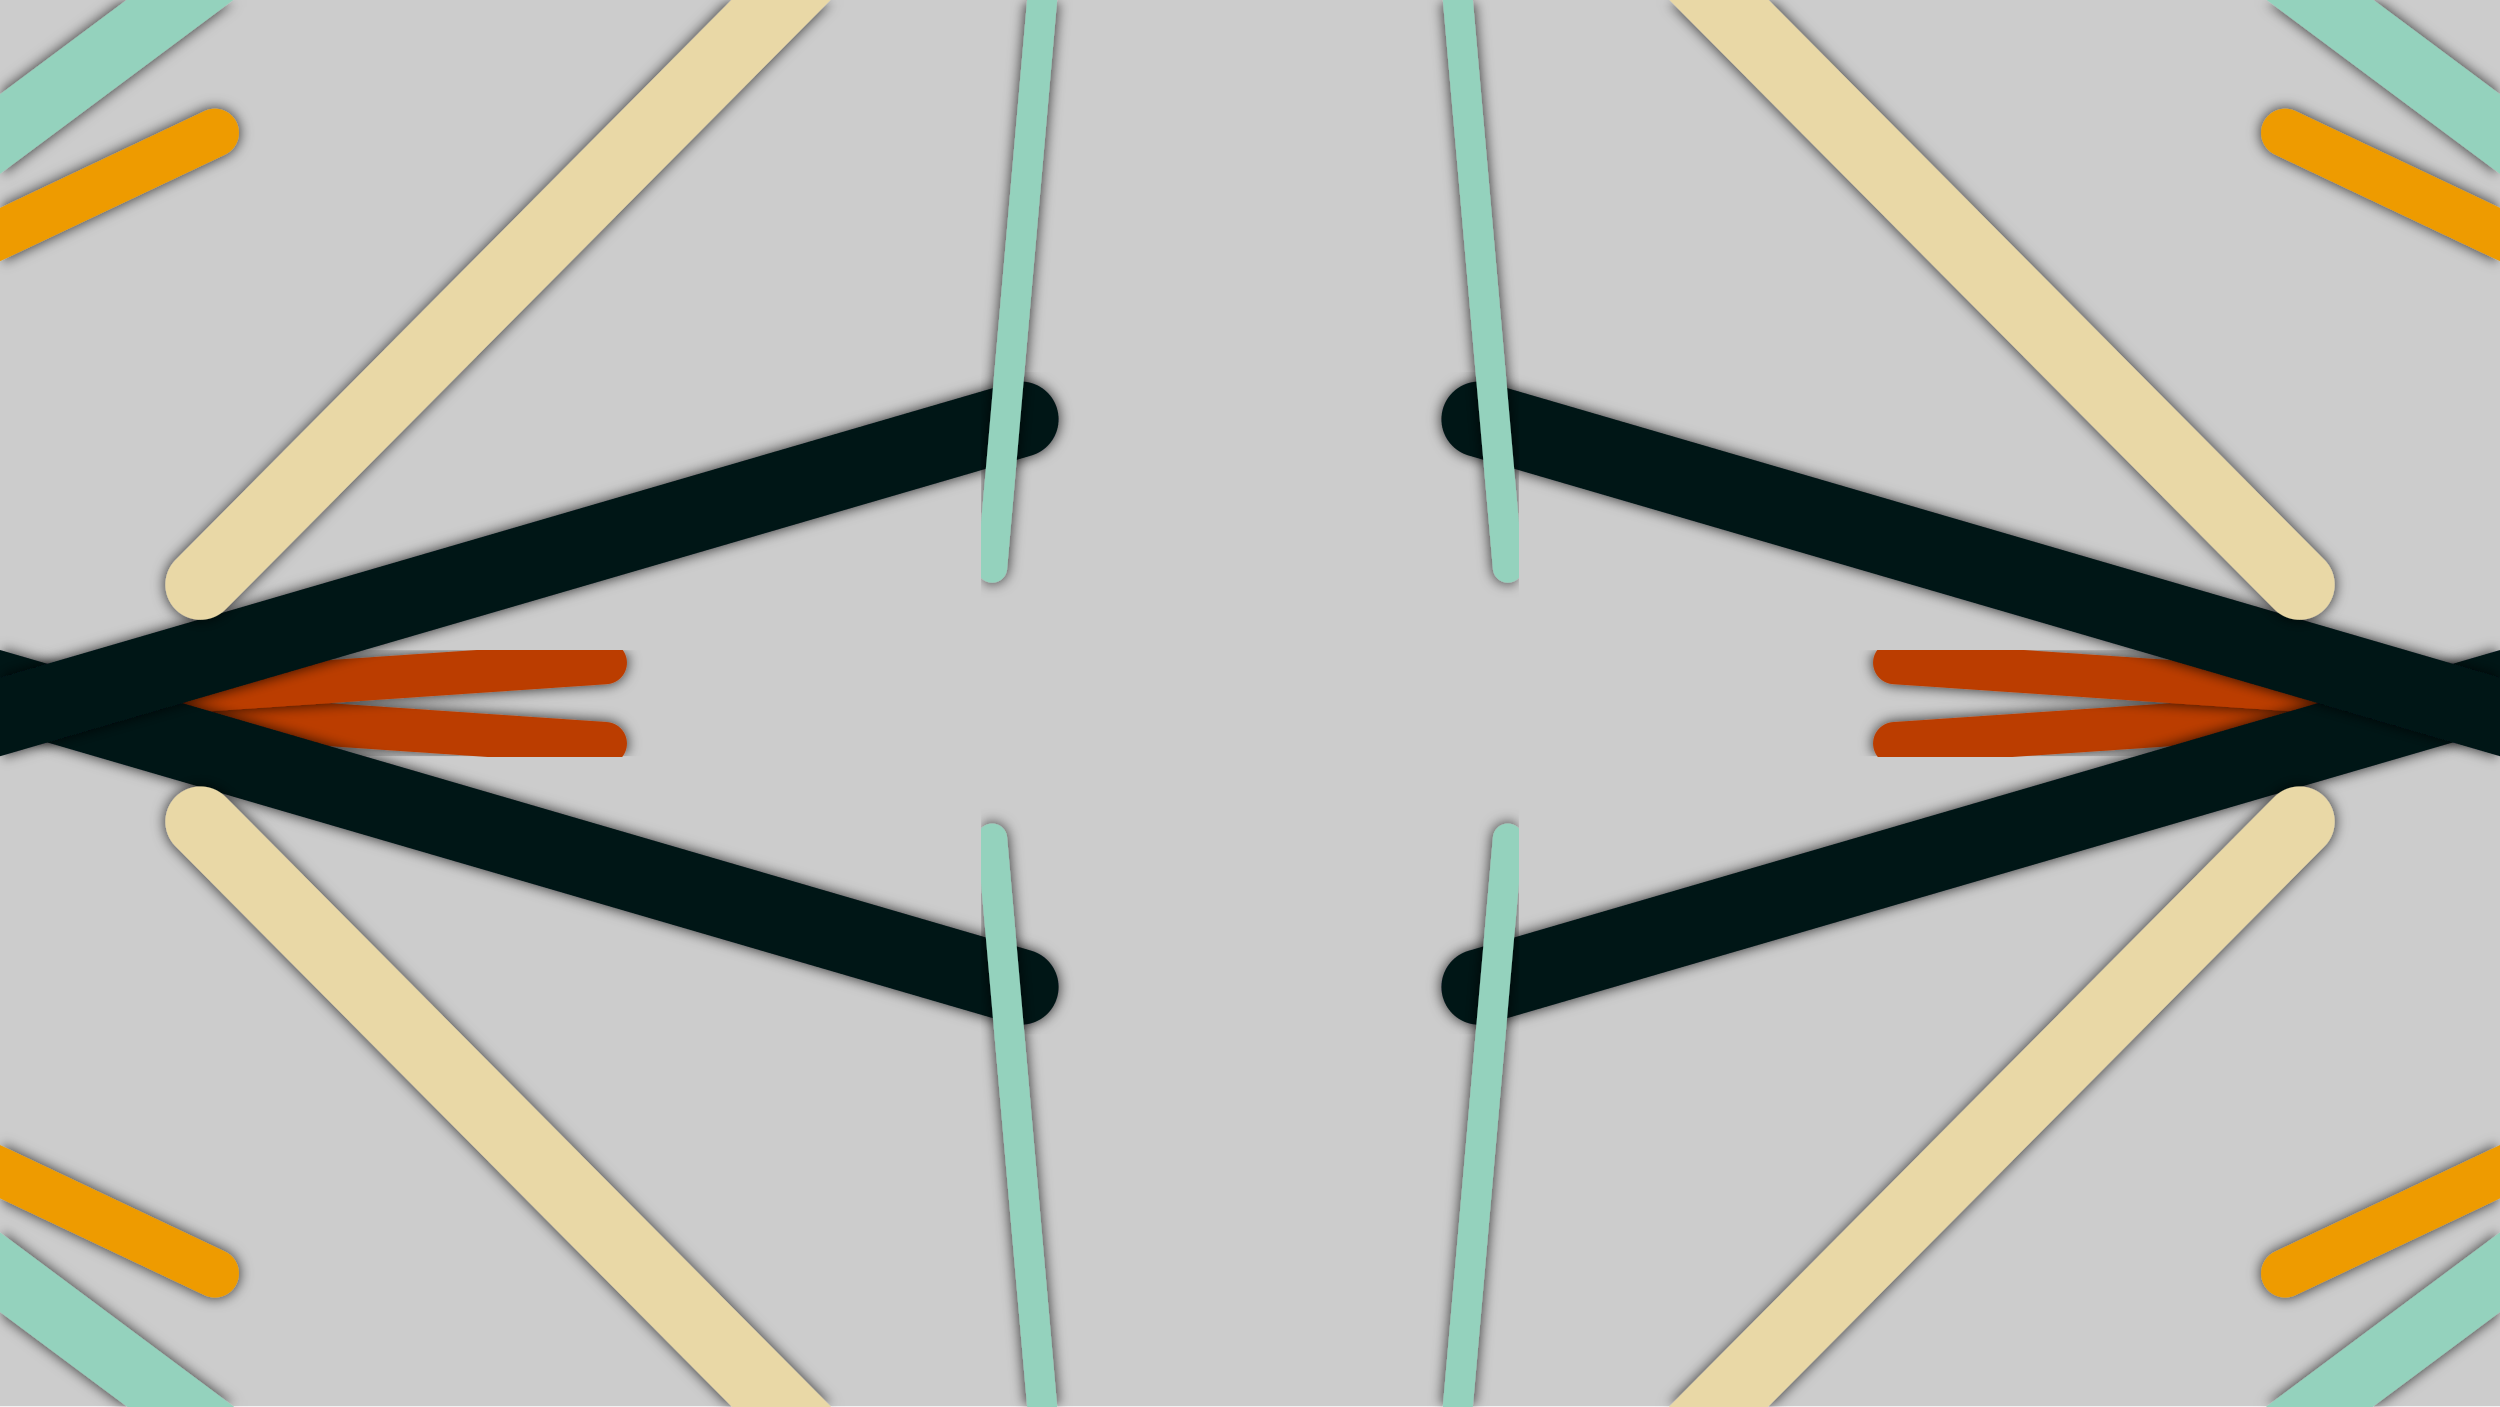
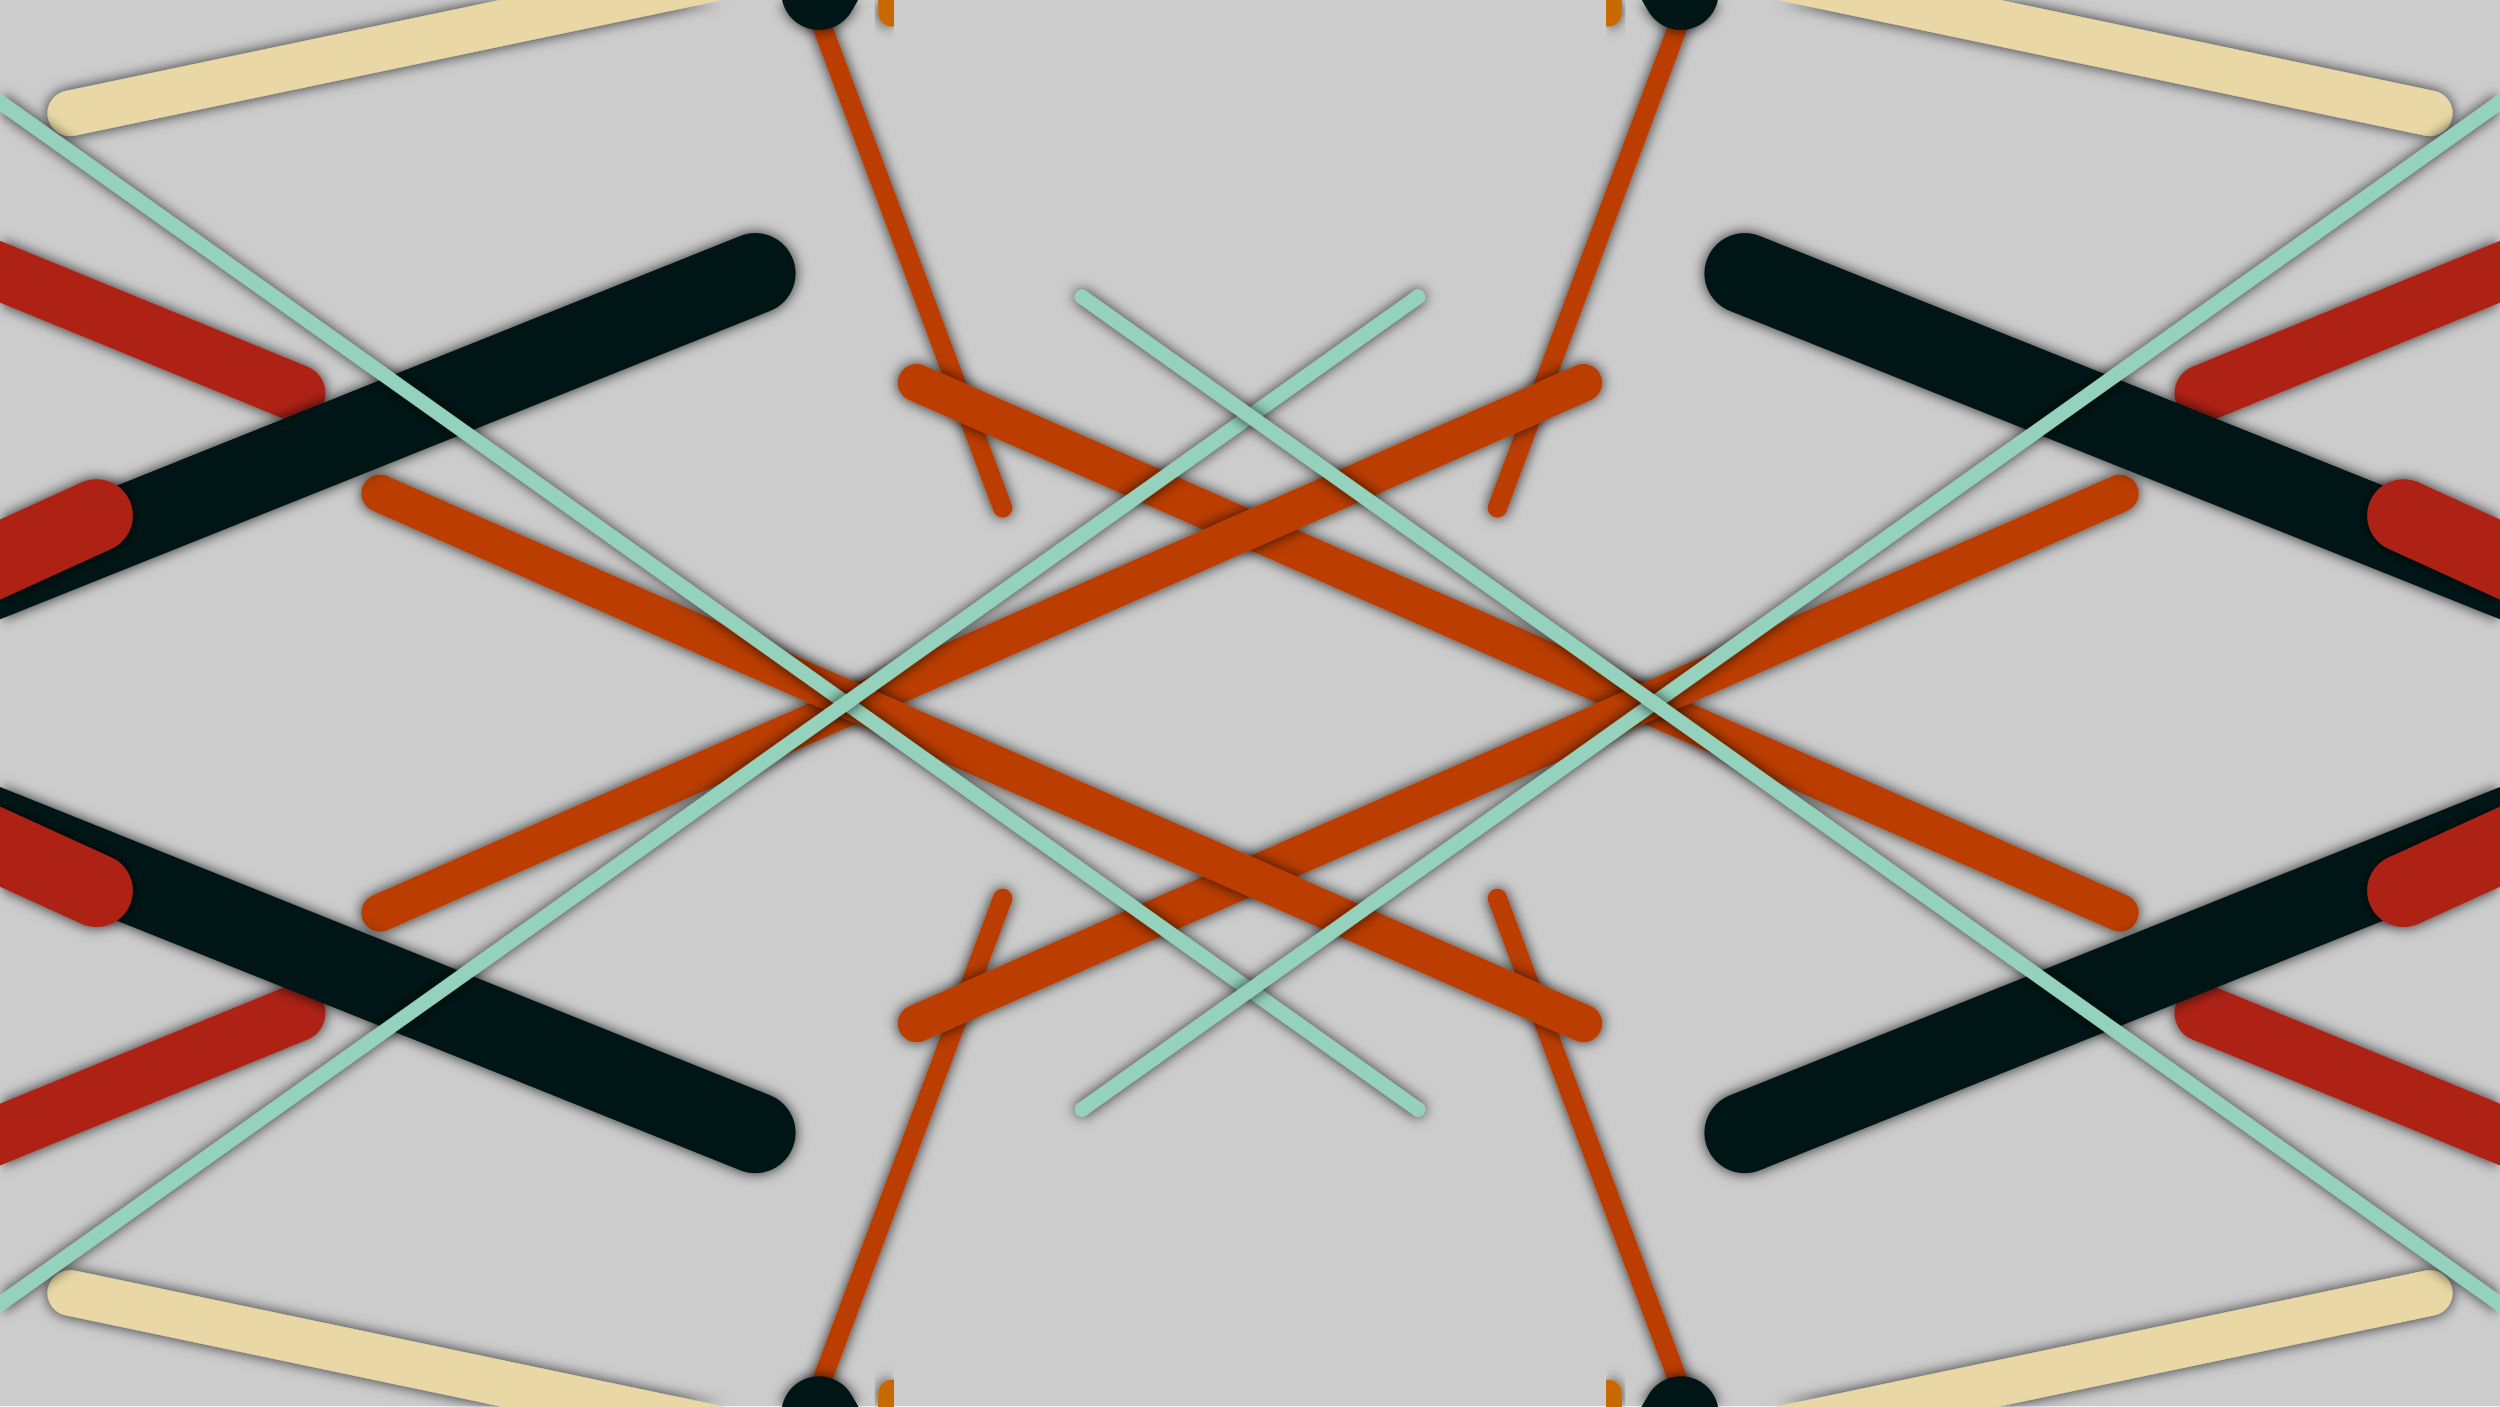
<svg xmlns="http://www.w3.org/2000/svg" viewBox="0 0 1920 1080" stroke="black" stroke-width="4">
  <filter id="shadow" color-interpolation-filters="sRGB">
    <feDropShadow dx="2" dy="2" stdDeviation="2" flood-opacity="0.4" />
  </filter>
  <filter id="shadow2" color-interpolation-filters="sRGB">
    <feDropShadow dx="0" dy="0" stdDeviation="5.5" flood-opacity=".8" />
  </filter>
  <filter id="shadow3" color-interpolation-filters="sRGB">
    <feDropShadow dx="10" dy="10" stdDeviation="0" flood-color="teal" flood-opacity="0.5" />
  </filter>
  <g>
    <rect x="0" y="0" width="100%" height="100%" fill="#ccc" stroke-width="8" stroke="none" />
  </g>
-   <line x1="-291" y1="-1072" x2="-447" y2="60" stroke="#e9d8a6" stroke-width="42" stroke-linecap="round" filter="url(#shadow2)">
-     <animateTransform attributeName="transform" attributeType="XML" type="rotate" from="0 60 70" to="360 60 70" dur="10s" repeatCount="indefinite" />
-   </line>
-   <g transform="translate(960.0, 0) scale(-1, 1) translate(-960.0, 0) rotate(180, 960.0, 540.0)">
-     <line x1="-291" y1="-1072" x2="-447" y2="60" stroke="#e9d8a6" stroke-width="42" stroke-linecap="round" filter="url(#shadow2)">
-       <animateTransform attributeName="transform" attributeType="XML" type="rotate" from="0 60 70" to="360 60 70" dur="10s" repeatCount="indefinite" />
-     </line>
-   </g>
-   <g transform="translate(960.0, 0) scale(-1, 1) translate(-960.0, 0) ">
-     <line x1="-291" y1="-1072" x2="-447" y2="60" stroke="#e9d8a6" stroke-width="42" stroke-linecap="round" filter="url(#shadow2)">
-       <animateTransform attributeName="transform" attributeType="XML" type="rotate" from="0 60 70" to="360 60 70" dur="10s" repeatCount="indefinite" />
-     </line>
-     <g transform="translate(960.0, 0) scale(-1, 1) translate(-960.0, 0) rotate(180, 960.0, 540.0)">
-       <line x1="-291" y1="-1072" x2="-447" y2="60" stroke="#e9d8a6" stroke-width="42" stroke-linecap="round" filter="url(#shadow2)">
-         <animateTransform attributeName="transform" attributeType="XML" type="rotate" from="0 60 70" to="360 60 70" dur="10s" repeatCount="indefinite" />
-       </line>
-     </g>
-   </g>
-   <line x1="-1572" y1="-465" x2="-187" y2="206" stroke="#005f73" stroke-width="64" stroke-linecap="round" filter="url(#shadow2)">
-     <animateTransform attributeName="transform" attributeType="XML" type="rotate" from="0 60 70" to="360 60 70" dur="10s" repeatCount="indefinite" />
-   </line>
-   <g transform="translate(960.0, 0) scale(-1, 1) translate(-960.0, 0) rotate(180, 960.0, 540.0)">
-     <line x1="-1572" y1="-465" x2="-187" y2="206" stroke="#005f73" stroke-width="64" stroke-linecap="round" filter="url(#shadow2)">
-       <animateTransform attributeName="transform" attributeType="XML" type="rotate" from="0 60 70" to="360 60 70" dur="10s" repeatCount="indefinite" />
-     </line>
-   </g>
-   <g transform="translate(960.0, 0) scale(-1, 1) translate(-960.0, 0) ">
-     <line x1="-1572" y1="-465" x2="-187" y2="206" stroke="#005f73" stroke-width="64" stroke-linecap="round" filter="url(#shadow2)">
-       <animateTransform attributeName="transform" attributeType="XML" type="rotate" from="0 60 70" to="360 60 70" dur="10s" repeatCount="indefinite" />
-     </line>
-     <g transform="translate(960.0, 0) scale(-1, 1) translate(-960.0, 0) rotate(180, 960.0, 540.0)">
-       <line x1="-1572" y1="-465" x2="-187" y2="206" stroke="#005f73" stroke-width="64" stroke-linecap="round" filter="url(#shadow2)">
-         <animateTransform attributeName="transform" attributeType="XML" type="rotate" from="0 60 70" to="360 60 70" dur="10s" repeatCount="indefinite" />
-       </line>
-     </g>
-   </g>
-   <line x1="-959" y1="474" x2="465" y2="571" stroke="#bb3e03" stroke-width="33" stroke-linecap="round" filter="url(#shadow2)">
-     <animateTransform attributeName="transform" attributeType="XML" type="rotate" from="0 60 70" to="360 60 70" dur="10s" repeatCount="indefinite" />
-   </line>
-   <g transform="translate(960.0, 0) scale(-1, 1) translate(-960.0, 0) rotate(180, 960.0, 540.0)">
-     <line x1="-959" y1="474" x2="465" y2="571" stroke="#bb3e03" stroke-width="33" stroke-linecap="round" filter="url(#shadow2)">
-       <animateTransform attributeName="transform" attributeType="XML" type="rotate" from="0 60 70" to="360 60 70" dur="10s" repeatCount="indefinite" />
-     </line>
-   </g>
-   <g transform="translate(960.0, 0) scale(-1, 1) translate(-960.0, 0) ">
-     <line x1="-959" y1="474" x2="465" y2="571" stroke="#bb3e03" stroke-width="33" stroke-linecap="round" filter="url(#shadow2)">
-       <animateTransform attributeName="transform" attributeType="XML" type="rotate" from="0 60 70" to="360 60 70" dur="10s" repeatCount="indefinite" />
-     </line>
-     <g transform="translate(960.0, 0) scale(-1, 1) translate(-960.0, 0) rotate(180, 960.0, 540.0)">
-       <line x1="-959" y1="474" x2="465" y2="571" stroke="#bb3e03" stroke-width="33" stroke-linecap="round" filter="url(#shadow2)">
-         <animateTransform attributeName="transform" attributeType="XML" type="rotate" from="0 60 70" to="360 60 70" dur="10s" repeatCount="indefinite" />
-       </line>
-     </g>
-   </g>
-   <line x1="784" y1="758" x2="-461" y2="395" stroke="#001219" stroke-width="58" stroke-linecap="round" filter="url(#shadow2)">
-     <animateTransform attributeName="transform" attributeType="XML" type="rotate" from="0 60 70" to="360 60 70" dur="10s" repeatCount="indefinite" />
-   </line>
-   <g transform="translate(960.0, 0) scale(-1, 1) translate(-960.0, 0) rotate(180, 960.0, 540.0)">
-     <line x1="784" y1="758" x2="-461" y2="395" stroke="#001219" stroke-width="58" stroke-linecap="round" filter="url(#shadow2)">
-       <animateTransform attributeName="transform" attributeType="XML" type="rotate" from="0 60 70" to="360 60 70" dur="10s" repeatCount="indefinite" />
-     </line>
-   </g>
-   <g transform="translate(960.0, 0) scale(-1, 1) translate(-960.0, 0) ">
-     <line x1="784" y1="758" x2="-461" y2="395" stroke="#001219" stroke-width="58" stroke-linecap="round" filter="url(#shadow2)">
-       <animateTransform attributeName="transform" attributeType="XML" type="rotate" from="0 60 70" to="360 60 70" dur="10s" repeatCount="indefinite" />
-     </line>
-     <g transform="translate(960.0, 0) scale(-1, 1) translate(-960.0, 0) rotate(180, 960.0, 540.0)">
-       <line x1="784" y1="758" x2="-461" y2="395" stroke="#001219" stroke-width="58" stroke-linecap="round" filter="url(#shadow2)">
-         <animateTransform attributeName="transform" attributeType="XML" type="rotate" from="0 60 70" to="360 60 70" dur="10s" repeatCount="indefinite" />
-       </line>
-     </g>
-   </g>
-   <line x1="165" y1="978" x2="-895" y2="476" stroke="#ee9b00" stroke-width="37" stroke-linecap="round" filter="url(#shadow2)">
-     <animateTransform attributeName="transform" attributeType="XML" type="rotate" from="0 60 70" to="360 60 70" dur="10s" repeatCount="indefinite" />
-   </line>
-   <g transform="translate(960.0, 0) scale(-1, 1) translate(-960.0, 0) rotate(180, 960.0, 540.0)">
-     <line x1="165" y1="978" x2="-895" y2="476" stroke="#ee9b00" stroke-width="37" stroke-linecap="round" filter="url(#shadow2)">
-       <animateTransform attributeName="transform" attributeType="XML" type="rotate" from="0 60 70" to="360 60 70" dur="10s" repeatCount="indefinite" />
-     </line>
-   </g>
-   <g transform="translate(960.0, 0) scale(-1, 1) translate(-960.0, 0) ">
-     <line x1="165" y1="978" x2="-895" y2="476" stroke="#ee9b00" stroke-width="37" stroke-linecap="round" filter="url(#shadow2)">
-       <animateTransform attributeName="transform" attributeType="XML" type="rotate" from="0 60 70" to="360 60 70" dur="10s" repeatCount="indefinite" />
-     </line>
-     <g transform="translate(960.0, 0) scale(-1, 1) translate(-960.0, 0) rotate(180, 960.0, 540.0)">
-       <line x1="165" y1="978" x2="-895" y2="476" stroke="#ee9b00" stroke-width="37" stroke-linecap="round" filter="url(#shadow2)">
-         <animateTransform attributeName="transform" attributeType="XML" type="rotate" from="0 60 70" to="360 60 70" dur="10s" repeatCount="indefinite" />
-       </line>
-     </g>
-   </g>
-   <line x1="-1225" y1="-634" x2="177" y2="-664" stroke="#e9d8a6" stroke-width="11" stroke-linecap="round" filter="url(#shadow2)">
-     <animateTransform attributeName="transform" attributeType="XML" type="rotate" from="0 60 70" to="360 60 70" dur="10s" repeatCount="indefinite" />
-   </line>
-   <g transform="translate(960.0, 0) scale(-1, 1) translate(-960.0, 0) rotate(180, 960.0, 540.0)">
-     <line x1="-1225" y1="-634" x2="177" y2="-664" stroke="#e9d8a6" stroke-width="11" stroke-linecap="round" filter="url(#shadow2)">
-       <animateTransform attributeName="transform" attributeType="XML" type="rotate" from="0 60 70" to="360 60 70" dur="10s" repeatCount="indefinite" />
-     </line>
-   </g>
-   <g transform="translate(960.0, 0) scale(-1, 1) translate(-960.0, 0) ">
-     <line x1="-1225" y1="-634" x2="177" y2="-664" stroke="#e9d8a6" stroke-width="11" stroke-linecap="round" filter="url(#shadow2)">
-       <animateTransform attributeName="transform" attributeType="XML" type="rotate" from="0 60 70" to="360 60 70" dur="10s" repeatCount="indefinite" />
-     </line>
-     <g transform="translate(960.0, 0) scale(-1, 1) translate(-960.0, 0) rotate(180, 960.0, 540.0)">
-       <line x1="-1225" y1="-634" x2="177" y2="-664" stroke="#e9d8a6" stroke-width="11" stroke-linecap="round" filter="url(#shadow2)">
-         <animateTransform attributeName="transform" attributeType="XML" type="rotate" from="0 60 70" to="360 60 70" dur="10s" repeatCount="indefinite" />
-       </line>
-     </g>
-   </g>
-   <line x1="1307" y1="-59" x2="604" y2="-972" stroke="#e9d8a6" stroke-width="41" stroke-linecap="round" filter="url(#shadow2)">
-     <animateTransform attributeName="transform" attributeType="XML" type="rotate" from="0 60 70" to="360 60 70" dur="10s" repeatCount="indefinite" />
-   </line>
-   <g transform="translate(960.0, 0) scale(-1, 1) translate(-960.0, 0) rotate(180, 960.0, 540.0)">
-     <line x1="1307" y1="-59" x2="604" y2="-972" stroke="#e9d8a6" stroke-width="41" stroke-linecap="round" filter="url(#shadow2)">
-       <animateTransform attributeName="transform" attributeType="XML" type="rotate" from="0 60 70" to="360 60 70" dur="10s" repeatCount="indefinite" />
-     </line>
-   </g>
-   <g transform="translate(960.0, 0) scale(-1, 1) translate(-960.0, 0) ">
-     <line x1="1307" y1="-59" x2="604" y2="-972" stroke="#e9d8a6" stroke-width="41" stroke-linecap="round" filter="url(#shadow2)">
-       <animateTransform attributeName="transform" attributeType="XML" type="rotate" from="0 60 70" to="360 60 70" dur="10s" repeatCount="indefinite" />
-     </line>
-     <g transform="translate(960.0, 0) scale(-1, 1) translate(-960.0, 0) rotate(180, 960.0, 540.0)">
-       <line x1="1307" y1="-59" x2="604" y2="-972" stroke="#e9d8a6" stroke-width="41" stroke-linecap="round" filter="url(#shadow2)">
-         <animateTransform attributeName="transform" attributeType="XML" type="rotate" from="0 60 70" to="360 60 70" dur="10s" repeatCount="indefinite" />
-       </line>
-     </g>
-   </g>
-   <line x1="847" y1="-530" x2="762" y2="436" stroke="#94d2bd" stroke-width="23" stroke-linecap="round" filter="url(#shadow2)">
-     <animateTransform attributeName="transform" attributeType="XML" type="rotate" from="0 60 70" to="360 60 70" dur="10s" repeatCount="indefinite" />
-   </line>
-   <g transform="translate(960.0, 0) scale(-1, 1) translate(-960.0, 0) rotate(180, 960.0, 540.0)">
-     <line x1="847" y1="-530" x2="762" y2="436" stroke="#94d2bd" stroke-width="23" stroke-linecap="round" filter="url(#shadow2)">
-       <animateTransform attributeName="transform" attributeType="XML" type="rotate" from="0 60 70" to="360 60 70" dur="10s" repeatCount="indefinite" />
-     </line>
-   </g>
-   <g transform="translate(960.0, 0) scale(-1, 1) translate(-960.0, 0) ">
-     <line x1="847" y1="-530" x2="762" y2="436" stroke="#94d2bd" stroke-width="23" stroke-linecap="round" filter="url(#shadow2)">
-       <animateTransform attributeName="transform" attributeType="XML" type="rotate" from="0 60 70" to="360 60 70" dur="10s" repeatCount="indefinite" />
-     </line>
-     <g transform="translate(960.0, 0) scale(-1, 1) translate(-960.0, 0) rotate(180, 960.0, 540.0)">
-       <line x1="847" y1="-530" x2="762" y2="436" stroke="#94d2bd" stroke-width="23" stroke-linecap="round" filter="url(#shadow2)">
-         <animateTransform attributeName="transform" attributeType="XML" type="rotate" from="0 60 70" to="360 60 70" dur="10s" repeatCount="indefinite" />
-       </line>
-     </g>
-   </g>
-   <line x1="189" y1="-1062" x2="270" y2="-436" stroke="#9b2226" stroke-width="53" stroke-linecap="round" filter="url(#shadow2)">
-     <animateTransform attributeName="transform" attributeType="XML" type="rotate" from="0 60 70" to="360 60 70" dur="10s" repeatCount="indefinite" />
-   </line>
-   <g transform="translate(960.0, 0) scale(-1, 1) translate(-960.0, 0) rotate(180, 960.0, 540.0)">
-     <line x1="189" y1="-1062" x2="270" y2="-436" stroke="#9b2226" stroke-width="53" stroke-linecap="round" filter="url(#shadow2)">
-       <animateTransform attributeName="transform" attributeType="XML" type="rotate" from="0 60 70" to="360 60 70" dur="10s" repeatCount="indefinite" />
-     </line>
-   </g>
-   <g transform="translate(960.0, 0) scale(-1, 1) translate(-960.0, 0) ">
-     <line x1="189" y1="-1062" x2="270" y2="-436" stroke="#9b2226" stroke-width="53" stroke-linecap="round" filter="url(#shadow2)">
-       <animateTransform attributeName="transform" attributeType="XML" type="rotate" from="0 60 70" to="360 60 70" dur="10s" repeatCount="indefinite" />
-     </line>
-     <g transform="translate(960.0, 0) scale(-1, 1) translate(-960.0, 0) rotate(180, 960.0, 540.0)">
-       <line x1="189" y1="-1062" x2="270" y2="-436" stroke="#9b2226" stroke-width="53" stroke-linecap="round" filter="url(#shadow2)">
-         <animateTransform attributeName="transform" attributeType="XML" type="rotate" from="0 60 70" to="360 60 70" dur="10s" repeatCount="indefinite" />
-       </line>
-     </g>
-   </g>
-   <line x1="-1804" y1="-525" x2="1858" y2="-1056" stroke="#bb3e03" stroke-width="37" stroke-linecap="round" filter="url(#shadow2)">
-     <animateTransform attributeName="transform" attributeType="XML" type="rotate" from="0 60 70" to="360 60 70" dur="10s" repeatCount="indefinite" />
-   </line>
-   <g transform="translate(960.0, 0) scale(-1, 1) translate(-960.0, 0) rotate(180, 960.0, 540.0)">
-     <line x1="-1804" y1="-525" x2="1858" y2="-1056" stroke="#bb3e03" stroke-width="37" stroke-linecap="round" filter="url(#shadow2)">
-       <animateTransform attributeName="transform" attributeType="XML" type="rotate" from="0 60 70" to="360 60 70" dur="10s" repeatCount="indefinite" />
-     </line>
-   </g>
-   <g transform="translate(960.0, 0) scale(-1, 1) translate(-960.0, 0) ">
-     <line x1="-1804" y1="-525" x2="1858" y2="-1056" stroke="#bb3e03" stroke-width="37" stroke-linecap="round" filter="url(#shadow2)">
-       <animateTransform attributeName="transform" attributeType="XML" type="rotate" from="0 60 70" to="360 60 70" dur="10s" repeatCount="indefinite" />
-     </line>
-     <g transform="translate(960.0, 0) scale(-1, 1) translate(-960.0, 0) rotate(180, 960.0, 540.0)">
-       <line x1="-1804" y1="-525" x2="1858" y2="-1056" stroke="#bb3e03" stroke-width="37" stroke-linecap="round" filter="url(#shadow2)">
-         <animateTransform attributeName="transform" attributeType="XML" type="rotate" from="0 60 70" to="360 60 70" dur="10s" repeatCount="indefinite" />
-       </line>
-     </g>
-   </g>
-   <line x1="-964" y1="206" x2="-1420" y2="-272" stroke="#94d2bd" stroke-width="31" stroke-linecap="round" filter="url(#shadow2)">
-     <animateTransform attributeName="transform" attributeType="XML" type="rotate" from="0 60 70" to="360 60 70" dur="10s" repeatCount="indefinite" />
-   </line>
-   <g transform="translate(960.0, 0) scale(-1, 1) translate(-960.0, 0) rotate(180, 960.0, 540.0)">
-     <line x1="-964" y1="206" x2="-1420" y2="-272" stroke="#94d2bd" stroke-width="31" stroke-linecap="round" filter="url(#shadow2)">
-       <animateTransform attributeName="transform" attributeType="XML" type="rotate" from="0 60 70" to="360 60 70" dur="10s" repeatCount="indefinite" />
-     </line>
-   </g>
-   <g transform="translate(960.0, 0) scale(-1, 1) translate(-960.0, 0) ">
-     <line x1="-964" y1="206" x2="-1420" y2="-272" stroke="#94d2bd" stroke-width="31" stroke-linecap="round" filter="url(#shadow2)">
-       <animateTransform attributeName="transform" attributeType="XML" type="rotate" from="0 60 70" to="360 60 70" dur="10s" repeatCount="indefinite" />
-     </line>
-     <g transform="translate(960.0, 0) scale(-1, 1) translate(-960.0, 0) rotate(180, 960.0, 540.0)">
-       <line x1="-964" y1="206" x2="-1420" y2="-272" stroke="#94d2bd" stroke-width="31" stroke-linecap="round" filter="url(#shadow2)">
-         <animateTransform attributeName="transform" attributeType="XML" type="rotate" from="0 60 70" to="360 60 70" dur="10s" repeatCount="indefinite" />
-       </line>
-     </g>
-   </g>
-   <line x1="1766" y1="449" x2="379" y2="-948" stroke="#e9d8a6" stroke-width="54" stroke-linecap="round" filter="url(#shadow2)">
-     <animateTransform attributeName="transform" attributeType="XML" type="rotate" from="0 60 70" to="360 60 70" dur="10s" repeatCount="indefinite" />
-   </line>
-   <g transform="translate(960.0, 0) scale(-1, 1) translate(-960.0, 0) rotate(180, 960.0, 540.0)">
-     <line x1="1766" y1="449" x2="379" y2="-948" stroke="#e9d8a6" stroke-width="54" stroke-linecap="round" filter="url(#shadow2)">
-       <animateTransform attributeName="transform" attributeType="XML" type="rotate" from="0 60 70" to="360 60 70" dur="10s" repeatCount="indefinite" />
-     </line>
-   </g>
-   <g transform="translate(960.0, 0) scale(-1, 1) translate(-960.0, 0) ">
-     <line x1="1766" y1="449" x2="379" y2="-948" stroke="#e9d8a6" stroke-width="54" stroke-linecap="round" filter="url(#shadow2)">
-       <animateTransform attributeName="transform" attributeType="XML" type="rotate" from="0 60 70" to="360 60 70" dur="10s" repeatCount="indefinite" />
-     </line>
-     <g transform="translate(960.0, 0) scale(-1, 1) translate(-960.0, 0) rotate(180, 960.0, 540.0)">
-       <line x1="1766" y1="449" x2="379" y2="-948" stroke="#e9d8a6" stroke-width="54" stroke-linecap="round" filter="url(#shadow2)">
-         <animateTransform attributeName="transform" attributeType="XML" type="rotate" from="0 60 70" to="360 60 70" dur="10s" repeatCount="indefinite" />
-       </line>
-     </g>
-   </g>
-   <line x1="-1479" y1="189" x2="-538" y2="-97" stroke="#9b2226" stroke-width="37" stroke-linecap="round" filter="url(#shadow2)">
-     <animateTransform attributeName="transform" attributeType="XML" type="rotate" from="0 60 70" to="360 60 70" dur="10s" repeatCount="indefinite" />
-   </line>
-   <g transform="translate(960.0, 0) scale(-1, 1) translate(-960.0, 0) rotate(180, 960.0, 540.0)">
-     <line x1="-1479" y1="189" x2="-538" y2="-97" stroke="#9b2226" stroke-width="37" stroke-linecap="round" filter="url(#shadow2)">
-       <animateTransform attributeName="transform" attributeType="XML" type="rotate" from="0 60 70" to="360 60 70" dur="10s" repeatCount="indefinite" />
-     </line>
-   </g>
-   <g transform="translate(960.0, 0) scale(-1, 1) translate(-960.0, 0) ">
-     <line x1="-1479" y1="189" x2="-538" y2="-97" stroke="#9b2226" stroke-width="37" stroke-linecap="round" filter="url(#shadow2)">
-       <animateTransform attributeName="transform" attributeType="XML" type="rotate" from="0 60 70" to="360 60 70" dur="10s" repeatCount="indefinite" />
-     </line>
-     <g transform="translate(960.0, 0) scale(-1, 1) translate(-960.0, 0) rotate(180, 960.0, 540.0)">
-       <line x1="-1479" y1="189" x2="-538" y2="-97" stroke="#9b2226" stroke-width="37" stroke-linecap="round" filter="url(#shadow2)">
-         <animateTransform attributeName="transform" attributeType="XML" type="rotate" from="0 60 70" to="360 60 70" dur="10s" repeatCount="indefinite" />
-       </line>
-     </g>
-   </g>
-   <line x1="-852" y1="738" x2="703" y2="-421" stroke="#94d2bd" stroke-width="49" stroke-linecap="round" filter="url(#shadow2)">
-     <animateTransform attributeName="transform" attributeType="XML" type="rotate" from="0 60 70" to="360 60 70" dur="10s" repeatCount="indefinite" />
-   </line>
-   <g transform="translate(960.0, 0) scale(-1, 1) translate(-960.0, 0) rotate(180, 960.0, 540.0)">
-     <line x1="-852" y1="738" x2="703" y2="-421" stroke="#94d2bd" stroke-width="49" stroke-linecap="round" filter="url(#shadow2)">
-       <animateTransform attributeName="transform" attributeType="XML" type="rotate" from="0 60 70" to="360 60 70" dur="10s" repeatCount="indefinite" />
-     </line>
-   </g>
-   <g transform="translate(960.0, 0) scale(-1, 1) translate(-960.0, 0) ">
-     <line x1="-852" y1="738" x2="703" y2="-421" stroke="#94d2bd" stroke-width="49" stroke-linecap="round" filter="url(#shadow2)">
-       <animateTransform attributeName="transform" attributeType="XML" type="rotate" from="0 60 70" to="360 60 70" dur="10s" repeatCount="indefinite" />
-     </line>
-     <g transform="translate(960.0, 0) scale(-1, 1) translate(-960.0, 0) rotate(180, 960.0, 540.0)">
-       <line x1="-852" y1="738" x2="703" y2="-421" stroke="#94d2bd" stroke-width="49" stroke-linecap="round" filter="url(#shadow2)">
-         <animateTransform attributeName="transform" attributeType="XML" type="rotate" from="0 60 70" to="360 60 70" dur="10s" repeatCount="indefinite" />
-       </line>
-     </g>
-   </g>
-   <line x1="-1210" y1="-440" x2="1678" y2="-811" stroke="#bb3e03" stroke-width="33" stroke-linecap="round" filter="url(#shadow2)">
-     <animateTransform attributeName="transform" attributeType="XML" type="rotate" from="0 60 70" to="360 60 70" dur="10s" repeatCount="indefinite" />
-   </line>
-   <g transform="translate(960.0, 0) scale(-1, 1) translate(-960.0, 0) rotate(180, 960.0, 540.0)">
-     <line x1="-1210" y1="-440" x2="1678" y2="-811" stroke="#bb3e03" stroke-width="33" stroke-linecap="round" filter="url(#shadow2)">
-       <animateTransform attributeName="transform" attributeType="XML" type="rotate" from="0 60 70" to="360 60 70" dur="10s" repeatCount="indefinite" />
-     </line>
-   </g>
-   <g transform="translate(960.0, 0) scale(-1, 1) translate(-960.0, 0) ">
-     <line x1="-1210" y1="-440" x2="1678" y2="-811" stroke="#bb3e03" stroke-width="33" stroke-linecap="round" filter="url(#shadow2)">
-       <animateTransform attributeName="transform" attributeType="XML" type="rotate" from="0 60 70" to="360 60 70" dur="10s" repeatCount="indefinite" />
-     </line>
-     <g transform="translate(960.0, 0) scale(-1, 1) translate(-960.0, 0) rotate(180, 960.0, 540.0)">
-       <line x1="-1210" y1="-440" x2="1678" y2="-811" stroke="#bb3e03" stroke-width="33" stroke-linecap="round" filter="url(#shadow2)">
-         <animateTransform attributeName="transform" attributeType="XML" type="rotate" from="0 60 70" to="360 60 70" dur="10s" repeatCount="indefinite" />
-       </line>
-     </g>
-   </g>
-   <line x1="62" y1="-328" x2="-1096" y2="-799" stroke="#ee9b00" stroke-width="49" stroke-linecap="round" filter="url(#shadow2)">
-     <animateTransform attributeName="transform" attributeType="XML" type="rotate" from="0 60 70" to="360 60 70" dur="10s" repeatCount="indefinite" />
-   </line>
-   <g transform="translate(960.0, 0) scale(-1, 1) translate(-960.0, 0) rotate(180, 960.0, 540.0)">
-     <line x1="62" y1="-328" x2="-1096" y2="-799" stroke="#ee9b00" stroke-width="49" stroke-linecap="round" filter="url(#shadow2)">
-       <animateTransform attributeName="transform" attributeType="XML" type="rotate" from="0 60 70" to="360 60 70" dur="10s" repeatCount="indefinite" />
-     </line>
-   </g>
-   <g transform="translate(960.0, 0) scale(-1, 1) translate(-960.0, 0) ">
-     <line x1="62" y1="-328" x2="-1096" y2="-799" stroke="#ee9b00" stroke-width="49" stroke-linecap="round" filter="url(#shadow2)">
-       <animateTransform attributeName="transform" attributeType="XML" type="rotate" from="0 60 70" to="360 60 70" dur="10s" repeatCount="indefinite" />
-     </line>
-     <g transform="translate(960.0, 0) scale(-1, 1) translate(-960.0, 0) rotate(180, 960.0, 540.0)">
-       <line x1="62" y1="-328" x2="-1096" y2="-799" stroke="#ee9b00" stroke-width="49" stroke-linecap="round" filter="url(#shadow2)">
+   <line x1="770" y1="390" x2="297" y2="-872" stroke="#bb3e03" stroke-width="15" stroke-linecap="round" filter="url(#shadow2)">
+     <animateTransform attributeName="transform" attributeType="XML" type="rotate" from="0 60 70" to="360 60 70" dur="10s" repeatCount="indefinite" />
+   </line>
+   <g transform="translate(960.0, 0) scale(-1, 1) translate(-960.0, 0) rotate(180, 960.0, 540.0)">
+     <line x1="770" y1="390" x2="297" y2="-872" stroke="#bb3e03" stroke-width="15" stroke-linecap="round" filter="url(#shadow2)">
+       <animateTransform attributeName="transform" attributeType="XML" type="rotate" from="0 60 70" to="360 60 70" dur="10s" repeatCount="indefinite" />
+     </line>
+   </g>
+   <g transform="translate(960.0, 0) scale(-1, 1) translate(-960.0, 0) ">
+     <line x1="770" y1="390" x2="297" y2="-872" stroke="#bb3e03" stroke-width="15" stroke-linecap="round" filter="url(#shadow2)">
+       <animateTransform attributeName="transform" attributeType="XML" type="rotate" from="0 60 70" to="360 60 70" dur="10s" repeatCount="indefinite" />
+     </line>
+     <g transform="translate(960.0, 0) scale(-1, 1) translate(-960.0, 0) rotate(180, 960.0, 540.0)">
+       <line x1="770" y1="390" x2="297" y2="-872" stroke="#bb3e03" stroke-width="15" stroke-linecap="round" filter="url(#shadow2)">
+         <animateTransform attributeName="transform" attributeType="XML" type="rotate" from="0 60 70" to="360 60 70" dur="10s" repeatCount="indefinite" />
+       </line>
+     </g>
+   </g>
+   <line x1="749" y1="-930" x2="1291" y2="-6" stroke="#001219" stroke-width="58" stroke-linecap="round" filter="url(#shadow2)">
+     <animateTransform attributeName="transform" attributeType="XML" type="rotate" from="0 60 70" to="360 60 70" dur="10s" repeatCount="indefinite" />
+   </line>
+   <g transform="translate(960.0, 0) scale(-1, 1) translate(-960.0, 0) rotate(180, 960.0, 540.0)">
+     <line x1="749" y1="-930" x2="1291" y2="-6" stroke="#001219" stroke-width="58" stroke-linecap="round" filter="url(#shadow2)">
+       <animateTransform attributeName="transform" attributeType="XML" type="rotate" from="0 60 70" to="360 60 70" dur="10s" repeatCount="indefinite" />
+     </line>
+   </g>
+   <g transform="translate(960.0, 0) scale(-1, 1) translate(-960.0, 0) ">
+     <line x1="749" y1="-930" x2="1291" y2="-6" stroke="#001219" stroke-width="58" stroke-linecap="round" filter="url(#shadow2)">
+       <animateTransform attributeName="transform" attributeType="XML" type="rotate" from="0 60 70" to="360 60 70" dur="10s" repeatCount="indefinite" />
+     </line>
+     <g transform="translate(960.0, 0) scale(-1, 1) translate(-960.0, 0) rotate(180, 960.0, 540.0)">
+       <line x1="749" y1="-930" x2="1291" y2="-6" stroke="#001219" stroke-width="58" stroke-linecap="round" filter="url(#shadow2)">
+         <animateTransform attributeName="transform" attributeType="XML" type="rotate" from="0 60 70" to="360 60 70" dur="10s" repeatCount="indefinite" />
+       </line>
+     </g>
+   </g>
+   <line x1="647" y1="-817" x2="-1741" y2="-290" stroke="#ee9b00" stroke-width="18" stroke-linecap="round" filter="url(#shadow2)">
+     <animateTransform attributeName="transform" attributeType="XML" type="rotate" from="0 60 70" to="360 60 70" dur="10s" repeatCount="indefinite" />
+   </line>
+   <g transform="translate(960.0, 0) scale(-1, 1) translate(-960.0, 0) rotate(180, 960.0, 540.0)">
+     <line x1="647" y1="-817" x2="-1741" y2="-290" stroke="#ee9b00" stroke-width="18" stroke-linecap="round" filter="url(#shadow2)">
+       <animateTransform attributeName="transform" attributeType="XML" type="rotate" from="0 60 70" to="360 60 70" dur="10s" repeatCount="indefinite" />
+     </line>
+   </g>
+   <g transform="translate(960.0, 0) scale(-1, 1) translate(-960.0, 0) ">
+     <line x1="647" y1="-817" x2="-1741" y2="-290" stroke="#ee9b00" stroke-width="18" stroke-linecap="round" filter="url(#shadow2)">
+       <animateTransform attributeName="transform" attributeType="XML" type="rotate" from="0 60 70" to="360 60 70" dur="10s" repeatCount="indefinite" />
+     </line>
+     <g transform="translate(960.0, 0) scale(-1, 1) translate(-960.0, 0) rotate(180, 960.0, 540.0)">
+       <line x1="647" y1="-817" x2="-1741" y2="-290" stroke="#ee9b00" stroke-width="18" stroke-linecap="round" filter="url(#shadow2)">
+         <animateTransform attributeName="transform" attributeType="XML" type="rotate" from="0 60 70" to="360 60 70" dur="10s" repeatCount="indefinite" />
+       </line>
+     </g>
+   </g>
+   <line x1="-479" y1="-1017" x2="-1304" y2="458" stroke="#e9d8a6" stroke-width="22" stroke-linecap="round" filter="url(#shadow2)">
+     <animateTransform attributeName="transform" attributeType="XML" type="rotate" from="0 60 70" to="360 60 70" dur="10s" repeatCount="indefinite" />
+   </line>
+   <g transform="translate(960.0, 0) scale(-1, 1) translate(-960.0, 0) rotate(180, 960.0, 540.0)">
+     <line x1="-479" y1="-1017" x2="-1304" y2="458" stroke="#e9d8a6" stroke-width="22" stroke-linecap="round" filter="url(#shadow2)">
+       <animateTransform attributeName="transform" attributeType="XML" type="rotate" from="0 60 70" to="360 60 70" dur="10s" repeatCount="indefinite" />
+     </line>
+   </g>
+   <g transform="translate(960.0, 0) scale(-1, 1) translate(-960.0, 0) ">
+     <line x1="-479" y1="-1017" x2="-1304" y2="458" stroke="#e9d8a6" stroke-width="22" stroke-linecap="round" filter="url(#shadow2)">
+       <animateTransform attributeName="transform" attributeType="XML" type="rotate" from="0 60 70" to="360 60 70" dur="10s" repeatCount="indefinite" />
+     </line>
+     <g transform="translate(960.0, 0) scale(-1, 1) translate(-960.0, 0) rotate(180, 960.0, 540.0)">
+       <line x1="-479" y1="-1017" x2="-1304" y2="458" stroke="#e9d8a6" stroke-width="22" stroke-linecap="round" filter="url(#shadow2)">
+         <animateTransform attributeName="transform" attributeType="XML" type="rotate" from="0 60 70" to="360 60 70" dur="10s" repeatCount="indefinite" />
+       </line>
+     </g>
+   </g>
+   <line x1="-459" y1="-82" x2="-376" y2="-1077" stroke="#001219" stroke-width="50" stroke-linecap="round" filter="url(#shadow2)">
+     <animateTransform attributeName="transform" attributeType="XML" type="rotate" from="0 60 70" to="360 60 70" dur="10s" repeatCount="indefinite" />
+   </line>
+   <g transform="translate(960.0, 0) scale(-1, 1) translate(-960.0, 0) rotate(180, 960.0, 540.0)">
+     <line x1="-459" y1="-82" x2="-376" y2="-1077" stroke="#001219" stroke-width="50" stroke-linecap="round" filter="url(#shadow2)">
+       <animateTransform attributeName="transform" attributeType="XML" type="rotate" from="0 60 70" to="360 60 70" dur="10s" repeatCount="indefinite" />
+     </line>
+   </g>
+   <g transform="translate(960.0, 0) scale(-1, 1) translate(-960.0, 0) ">
+     <line x1="-459" y1="-82" x2="-376" y2="-1077" stroke="#001219" stroke-width="50" stroke-linecap="round" filter="url(#shadow2)">
+       <animateTransform attributeName="transform" attributeType="XML" type="rotate" from="0 60 70" to="360 60 70" dur="10s" repeatCount="indefinite" />
+     </line>
+     <g transform="translate(960.0, 0) scale(-1, 1) translate(-960.0, 0) rotate(180, 960.0, 540.0)">
+       <line x1="-459" y1="-82" x2="-376" y2="-1077" stroke="#001219" stroke-width="50" stroke-linecap="round" filter="url(#shadow2)">
+         <animateTransform attributeName="transform" attributeType="XML" type="rotate" from="0 60 70" to="360 60 70" dur="10s" repeatCount="indefinite" />
+       </line>
+     </g>
+   </g>
+   <line x1="-940" y1="-360" x2="719" y2="-524" stroke="#ee9b00" stroke-width="61" stroke-linecap="round" filter="url(#shadow2)">
+     <animateTransform attributeName="transform" attributeType="XML" type="rotate" from="0 60 70" to="360 60 70" dur="10s" repeatCount="indefinite" />
+   </line>
+   <g transform="translate(960.0, 0) scale(-1, 1) translate(-960.0, 0) rotate(180, 960.0, 540.0)">
+     <line x1="-940" y1="-360" x2="719" y2="-524" stroke="#ee9b00" stroke-width="61" stroke-linecap="round" filter="url(#shadow2)">
+       <animateTransform attributeName="transform" attributeType="XML" type="rotate" from="0 60 70" to="360 60 70" dur="10s" repeatCount="indefinite" />
+     </line>
+   </g>
+   <g transform="translate(960.0, 0) scale(-1, 1) translate(-960.0, 0) ">
+     <line x1="-940" y1="-360" x2="719" y2="-524" stroke="#ee9b00" stroke-width="61" stroke-linecap="round" filter="url(#shadow2)">
+       <animateTransform attributeName="transform" attributeType="XML" type="rotate" from="0 60 70" to="360 60 70" dur="10s" repeatCount="indefinite" />
+     </line>
+     <g transform="translate(960.0, 0) scale(-1, 1) translate(-960.0, 0) rotate(180, 960.0, 540.0)">
+       <line x1="-940" y1="-360" x2="719" y2="-524" stroke="#ee9b00" stroke-width="61" stroke-linecap="round" filter="url(#shadow2)">
+         <animateTransform attributeName="transform" attributeType="XML" type="rotate" from="0 60 70" to="360 60 70" dur="10s" repeatCount="indefinite" />
+       </line>
+     </g>
+   </g>
+   <line x1="1866" y1="87" x2="-220" y2="-350" stroke="#e9d8a6" stroke-width="35" stroke-linecap="round" filter="url(#shadow2)">
+     <animateTransform attributeName="transform" attributeType="XML" type="rotate" from="0 60 70" to="360 60 70" dur="10s" repeatCount="indefinite" />
+   </line>
+   <g transform="translate(960.0, 0) scale(-1, 1) translate(-960.0, 0) rotate(180, 960.0, 540.0)">
+     <line x1="1866" y1="87" x2="-220" y2="-350" stroke="#e9d8a6" stroke-width="35" stroke-linecap="round" filter="url(#shadow2)">
+       <animateTransform attributeName="transform" attributeType="XML" type="rotate" from="0 60 70" to="360 60 70" dur="10s" repeatCount="indefinite" />
+     </line>
+   </g>
+   <g transform="translate(960.0, 0) scale(-1, 1) translate(-960.0, 0) ">
+     <line x1="1866" y1="87" x2="-220" y2="-350" stroke="#e9d8a6" stroke-width="35" stroke-linecap="round" filter="url(#shadow2)">
+       <animateTransform attributeName="transform" attributeType="XML" type="rotate" from="0 60 70" to="360 60 70" dur="10s" repeatCount="indefinite" />
+     </line>
+     <g transform="translate(960.0, 0) scale(-1, 1) translate(-960.0, 0) rotate(180, 960.0, 540.0)">
+       <line x1="1866" y1="87" x2="-220" y2="-350" stroke="#e9d8a6" stroke-width="35" stroke-linecap="round" filter="url(#shadow2)">
+         <animateTransform attributeName="transform" attributeType="XML" type="rotate" from="0 60 70" to="360 60 70" dur="10s" repeatCount="indefinite" />
+       </line>
+     </g>
+   </g>
+   <line x1="673" y1="-880" x2="685" y2="10" stroke="#ca6702" stroke-width="21" stroke-linecap="round" filter="url(#shadow2)">
+     <animateTransform attributeName="transform" attributeType="XML" type="rotate" from="0 60 70" to="360 60 70" dur="10s" repeatCount="indefinite" />
+   </line>
+   <g transform="translate(960.0, 0) scale(-1, 1) translate(-960.0, 0) rotate(180, 960.0, 540.0)">
+     <line x1="673" y1="-880" x2="685" y2="10" stroke="#ca6702" stroke-width="21" stroke-linecap="round" filter="url(#shadow2)">
+       <animateTransform attributeName="transform" attributeType="XML" type="rotate" from="0 60 70" to="360 60 70" dur="10s" repeatCount="indefinite" />
+     </line>
+   </g>
+   <g transform="translate(960.0, 0) scale(-1, 1) translate(-960.0, 0) ">
+     <line x1="673" y1="-880" x2="685" y2="10" stroke="#ca6702" stroke-width="21" stroke-linecap="round" filter="url(#shadow2)">
+       <animateTransform attributeName="transform" attributeType="XML" type="rotate" from="0 60 70" to="360 60 70" dur="10s" repeatCount="indefinite" />
+     </line>
+     <g transform="translate(960.0, 0) scale(-1, 1) translate(-960.0, 0) rotate(180, 960.0, 540.0)">
+       <line x1="673" y1="-880" x2="685" y2="10" stroke="#ca6702" stroke-width="21" stroke-linecap="round" filter="url(#shadow2)">
+         <animateTransform attributeName="transform" attributeType="XML" type="rotate" from="0 60 70" to="360 60 70" dur="10s" repeatCount="indefinite" />
+       </line>
+     </g>
+   </g>
+   <line x1="1628" y1="701" x2="704" y2="294" stroke="#bb3e03" stroke-width="29" stroke-linecap="round" filter="url(#shadow2)">
+     <animateTransform attributeName="transform" attributeType="XML" type="rotate" from="0 60 70" to="360 60 70" dur="10s" repeatCount="indefinite" />
+   </line>
+   <g transform="translate(960.0, 0) scale(-1, 1) translate(-960.0, 0) rotate(180, 960.0, 540.0)">
+     <line x1="1628" y1="701" x2="704" y2="294" stroke="#bb3e03" stroke-width="29" stroke-linecap="round" filter="url(#shadow2)">
+       <animateTransform attributeName="transform" attributeType="XML" type="rotate" from="0 60 70" to="360 60 70" dur="10s" repeatCount="indefinite" />
+     </line>
+   </g>
+   <g transform="translate(960.0, 0) scale(-1, 1) translate(-960.0, 0) ">
+     <line x1="1628" y1="701" x2="704" y2="294" stroke="#bb3e03" stroke-width="29" stroke-linecap="round" filter="url(#shadow2)">
+       <animateTransform attributeName="transform" attributeType="XML" type="rotate" from="0 60 70" to="360 60 70" dur="10s" repeatCount="indefinite" />
+     </line>
+     <g transform="translate(960.0, 0) scale(-1, 1) translate(-960.0, 0) rotate(180, 960.0, 540.0)">
+       <line x1="1628" y1="701" x2="704" y2="294" stroke="#bb3e03" stroke-width="29" stroke-linecap="round" filter="url(#shadow2)">
+         <animateTransform attributeName="transform" attributeType="XML" type="rotate" from="0 60 70" to="360 60 70" dur="10s" repeatCount="indefinite" />
+       </line>
+     </g>
+   </g>
+   <line x1="-1697" y1="-486" x2="228" y2="302" stroke="#ae2012" stroke-width="44" stroke-linecap="round" filter="url(#shadow2)">
+     <animateTransform attributeName="transform" attributeType="XML" type="rotate" from="0 60 70" to="360 60 70" dur="10s" repeatCount="indefinite" />
+   </line>
+   <g transform="translate(960.0, 0) scale(-1, 1) translate(-960.0, 0) rotate(180, 960.0, 540.0)">
+     <line x1="-1697" y1="-486" x2="228" y2="302" stroke="#ae2012" stroke-width="44" stroke-linecap="round" filter="url(#shadow2)">
+       <animateTransform attributeName="transform" attributeType="XML" type="rotate" from="0 60 70" to="360 60 70" dur="10s" repeatCount="indefinite" />
+     </line>
+   </g>
+   <g transform="translate(960.0, 0) scale(-1, 1) translate(-960.0, 0) ">
+     <line x1="-1697" y1="-486" x2="228" y2="302" stroke="#ae2012" stroke-width="44" stroke-linecap="round" filter="url(#shadow2)">
+       <animateTransform attributeName="transform" attributeType="XML" type="rotate" from="0 60 70" to="360 60 70" dur="10s" repeatCount="indefinite" />
+     </line>
+     <g transform="translate(960.0, 0) scale(-1, 1) translate(-960.0, 0) rotate(180, 960.0, 540.0)">
+       <line x1="-1697" y1="-486" x2="228" y2="302" stroke="#ae2012" stroke-width="44" stroke-linecap="round" filter="url(#shadow2)">
+         <animateTransform attributeName="transform" attributeType="XML" type="rotate" from="0 60 70" to="360 60 70" dur="10s" repeatCount="indefinite" />
+       </line>
+     </g>
+   </g>
+   <line x1="580" y1="870" x2="-956" y2="255" stroke="#001219" stroke-width="62" stroke-linecap="round" filter="url(#shadow2)">
+     <animateTransform attributeName="transform" attributeType="XML" type="rotate" from="0 60 70" to="360 60 70" dur="10s" repeatCount="indefinite" />
+   </line>
+   <g transform="translate(960.0, 0) scale(-1, 1) translate(-960.0, 0) rotate(180, 960.0, 540.0)">
+     <line x1="580" y1="870" x2="-956" y2="255" stroke="#001219" stroke-width="62" stroke-linecap="round" filter="url(#shadow2)">
+       <animateTransform attributeName="transform" attributeType="XML" type="rotate" from="0 60 70" to="360 60 70" dur="10s" repeatCount="indefinite" />
+     </line>
+   </g>
+   <g transform="translate(960.0, 0) scale(-1, 1) translate(-960.0, 0) ">
+     <line x1="580" y1="870" x2="-956" y2="255" stroke="#001219" stroke-width="62" stroke-linecap="round" filter="url(#shadow2)">
+       <animateTransform attributeName="transform" attributeType="XML" type="rotate" from="0 60 70" to="360 60 70" dur="10s" repeatCount="indefinite" />
+     </line>
+     <g transform="translate(960.0, 0) scale(-1, 1) translate(-960.0, 0) rotate(180, 960.0, 540.0)">
+       <line x1="580" y1="870" x2="-956" y2="255" stroke="#001219" stroke-width="62" stroke-linecap="round" filter="url(#shadow2)">
+         <animateTransform attributeName="transform" attributeType="XML" type="rotate" from="0 60 70" to="360 60 70" dur="10s" repeatCount="indefinite" />
+       </line>
+     </g>
+   </g>
+   <line x1="-487" y1="103" x2="-1582" y2="302" stroke="#ae2012" stroke-width="13" stroke-linecap="round" filter="url(#shadow2)">
+     <animateTransform attributeName="transform" attributeType="XML" type="rotate" from="0 60 70" to="360 60 70" dur="10s" repeatCount="indefinite" />
+   </line>
+   <g transform="translate(960.0, 0) scale(-1, 1) translate(-960.0, 0) rotate(180, 960.0, 540.0)">
+     <line x1="-487" y1="103" x2="-1582" y2="302" stroke="#ae2012" stroke-width="13" stroke-linecap="round" filter="url(#shadow2)">
+       <animateTransform attributeName="transform" attributeType="XML" type="rotate" from="0 60 70" to="360 60 70" dur="10s" repeatCount="indefinite" />
+     </line>
+   </g>
+   <g transform="translate(960.0, 0) scale(-1, 1) translate(-960.0, 0) ">
+     <line x1="-487" y1="103" x2="-1582" y2="302" stroke="#ae2012" stroke-width="13" stroke-linecap="round" filter="url(#shadow2)">
+       <animateTransform attributeName="transform" attributeType="XML" type="rotate" from="0 60 70" to="360 60 70" dur="10s" repeatCount="indefinite" />
+     </line>
+     <g transform="translate(960.0, 0) scale(-1, 1) translate(-960.0, 0) rotate(180, 960.0, 540.0)">
+       <line x1="-487" y1="103" x2="-1582" y2="302" stroke="#ae2012" stroke-width="13" stroke-linecap="round" filter="url(#shadow2)">
+         <animateTransform attributeName="transform" attributeType="XML" type="rotate" from="0 60 70" to="360 60 70" dur="10s" repeatCount="indefinite" />
+       </line>
+     </g>
+   </g>
+   <line x1="1089" y1="852" x2="-896" y2="-558" stroke="#94d2bd" stroke-width="11" stroke-linecap="round" filter="url(#shadow2)">
+     <animateTransform attributeName="transform" attributeType="XML" type="rotate" from="0 60 70" to="360 60 70" dur="10s" repeatCount="indefinite" />
+   </line>
+   <g transform="translate(960.0, 0) scale(-1, 1) translate(-960.0, 0) rotate(180, 960.0, 540.0)">
+     <line x1="1089" y1="852" x2="-896" y2="-558" stroke="#94d2bd" stroke-width="11" stroke-linecap="round" filter="url(#shadow2)">
+       <animateTransform attributeName="transform" attributeType="XML" type="rotate" from="0 60 70" to="360 60 70" dur="10s" repeatCount="indefinite" />
+     </line>
+   </g>
+   <g transform="translate(960.0, 0) scale(-1, 1) translate(-960.0, 0) ">
+     <line x1="1089" y1="852" x2="-896" y2="-558" stroke="#94d2bd" stroke-width="11" stroke-linecap="round" filter="url(#shadow2)">
+       <animateTransform attributeName="transform" attributeType="XML" type="rotate" from="0 60 70" to="360 60 70" dur="10s" repeatCount="indefinite" />
+     </line>
+     <g transform="translate(960.0, 0) scale(-1, 1) translate(-960.0, 0) rotate(180, 960.0, 540.0)">
+       <line x1="1089" y1="852" x2="-896" y2="-558" stroke="#94d2bd" stroke-width="11" stroke-linecap="round" filter="url(#shadow2)">
+         <animateTransform attributeName="transform" attributeType="XML" type="rotate" from="0 60 70" to="360 60 70" dur="10s" repeatCount="indefinite" />
+       </line>
+     </g>
+   </g>
+   <line x1="-1177" y1="-484" x2="1245" y2="-575" stroke="#ca6702" stroke-width="40" stroke-linecap="round" filter="url(#shadow2)">
+     <animateTransform attributeName="transform" attributeType="XML" type="rotate" from="0 60 70" to="360 60 70" dur="10s" repeatCount="indefinite" />
+   </line>
+   <g transform="translate(960.0, 0) scale(-1, 1) translate(-960.0, 0) rotate(180, 960.0, 540.0)">
+     <line x1="-1177" y1="-484" x2="1245" y2="-575" stroke="#ca6702" stroke-width="40" stroke-linecap="round" filter="url(#shadow2)">
+       <animateTransform attributeName="transform" attributeType="XML" type="rotate" from="0 60 70" to="360 60 70" dur="10s" repeatCount="indefinite" />
+     </line>
+   </g>
+   <g transform="translate(960.0, 0) scale(-1, 1) translate(-960.0, 0) ">
+     <line x1="-1177" y1="-484" x2="1245" y2="-575" stroke="#ca6702" stroke-width="40" stroke-linecap="round" filter="url(#shadow2)">
+       <animateTransform attributeName="transform" attributeType="XML" type="rotate" from="0 60 70" to="360 60 70" dur="10s" repeatCount="indefinite" />
+     </line>
+     <g transform="translate(960.0, 0) scale(-1, 1) translate(-960.0, 0) rotate(180, 960.0, 540.0)">
+       <line x1="-1177" y1="-484" x2="1245" y2="-575" stroke="#ca6702" stroke-width="40" stroke-linecap="round" filter="url(#shadow2)">
+         <animateTransform attributeName="transform" attributeType="XML" type="rotate" from="0 60 70" to="360 60 70" dur="10s" repeatCount="indefinite" />
+       </line>
+     </g>
+   </g>
+   <line x1="1915" y1="-510" x2="-602" y2="-531" stroke="#94d2bd" stroke-width="19" stroke-linecap="round" filter="url(#shadow2)">
+     <animateTransform attributeName="transform" attributeType="XML" type="rotate" from="0 60 70" to="360 60 70" dur="10s" repeatCount="indefinite" />
+   </line>
+   <g transform="translate(960.0, 0) scale(-1, 1) translate(-960.0, 0) rotate(180, 960.0, 540.0)">
+     <line x1="1915" y1="-510" x2="-602" y2="-531" stroke="#94d2bd" stroke-width="19" stroke-linecap="round" filter="url(#shadow2)">
+       <animateTransform attributeName="transform" attributeType="XML" type="rotate" from="0 60 70" to="360 60 70" dur="10s" repeatCount="indefinite" />
+     </line>
+   </g>
+   <g transform="translate(960.0, 0) scale(-1, 1) translate(-960.0, 0) ">
+     <line x1="1915" y1="-510" x2="-602" y2="-531" stroke="#94d2bd" stroke-width="19" stroke-linecap="round" filter="url(#shadow2)">
+       <animateTransform attributeName="transform" attributeType="XML" type="rotate" from="0 60 70" to="360 60 70" dur="10s" repeatCount="indefinite" />
+     </line>
+     <g transform="translate(960.0, 0) scale(-1, 1) translate(-960.0, 0) rotate(180, 960.0, 540.0)">
+       <line x1="1915" y1="-510" x2="-602" y2="-531" stroke="#94d2bd" stroke-width="19" stroke-linecap="round" filter="url(#shadow2)">
+         <animateTransform attributeName="transform" attributeType="XML" type="rotate" from="0 60 70" to="360 60 70" dur="10s" repeatCount="indefinite" />
+       </line>
+     </g>
+   </g>
+   <line x1="-1571" y1="-66" x2="74" y2="684" stroke="#ae2012" stroke-width="56" stroke-linecap="round" filter="url(#shadow2)">
+     <animateTransform attributeName="transform" attributeType="XML" type="rotate" from="0 60 70" to="360 60 70" dur="10s" repeatCount="indefinite" />
+   </line>
+   <g transform="translate(960.0, 0) scale(-1, 1) translate(-960.0, 0) rotate(180, 960.0, 540.0)">
+     <line x1="-1571" y1="-66" x2="74" y2="684" stroke="#ae2012" stroke-width="56" stroke-linecap="round" filter="url(#shadow2)">
+       <animateTransform attributeName="transform" attributeType="XML" type="rotate" from="0 60 70" to="360 60 70" dur="10s" repeatCount="indefinite" />
+     </line>
+   </g>
+   <g transform="translate(960.0, 0) scale(-1, 1) translate(-960.0, 0) ">
+     <line x1="-1571" y1="-66" x2="74" y2="684" stroke="#ae2012" stroke-width="56" stroke-linecap="round" filter="url(#shadow2)">
+       <animateTransform attributeName="transform" attributeType="XML" type="rotate" from="0 60 70" to="360 60 70" dur="10s" repeatCount="indefinite" />
+     </line>
+     <g transform="translate(960.0, 0) scale(-1, 1) translate(-960.0, 0) rotate(180, 960.0, 540.0)">
+       <line x1="-1571" y1="-66" x2="74" y2="684" stroke="#ae2012" stroke-width="56" stroke-linecap="round" filter="url(#shadow2)">
        <animateTransform attributeName="transform" attributeType="XML" type="rotate" from="0 60 70" to="360 60 70" dur="10s" repeatCount="indefinite" />
      </line>
    </g>
  </g>
</svg>
